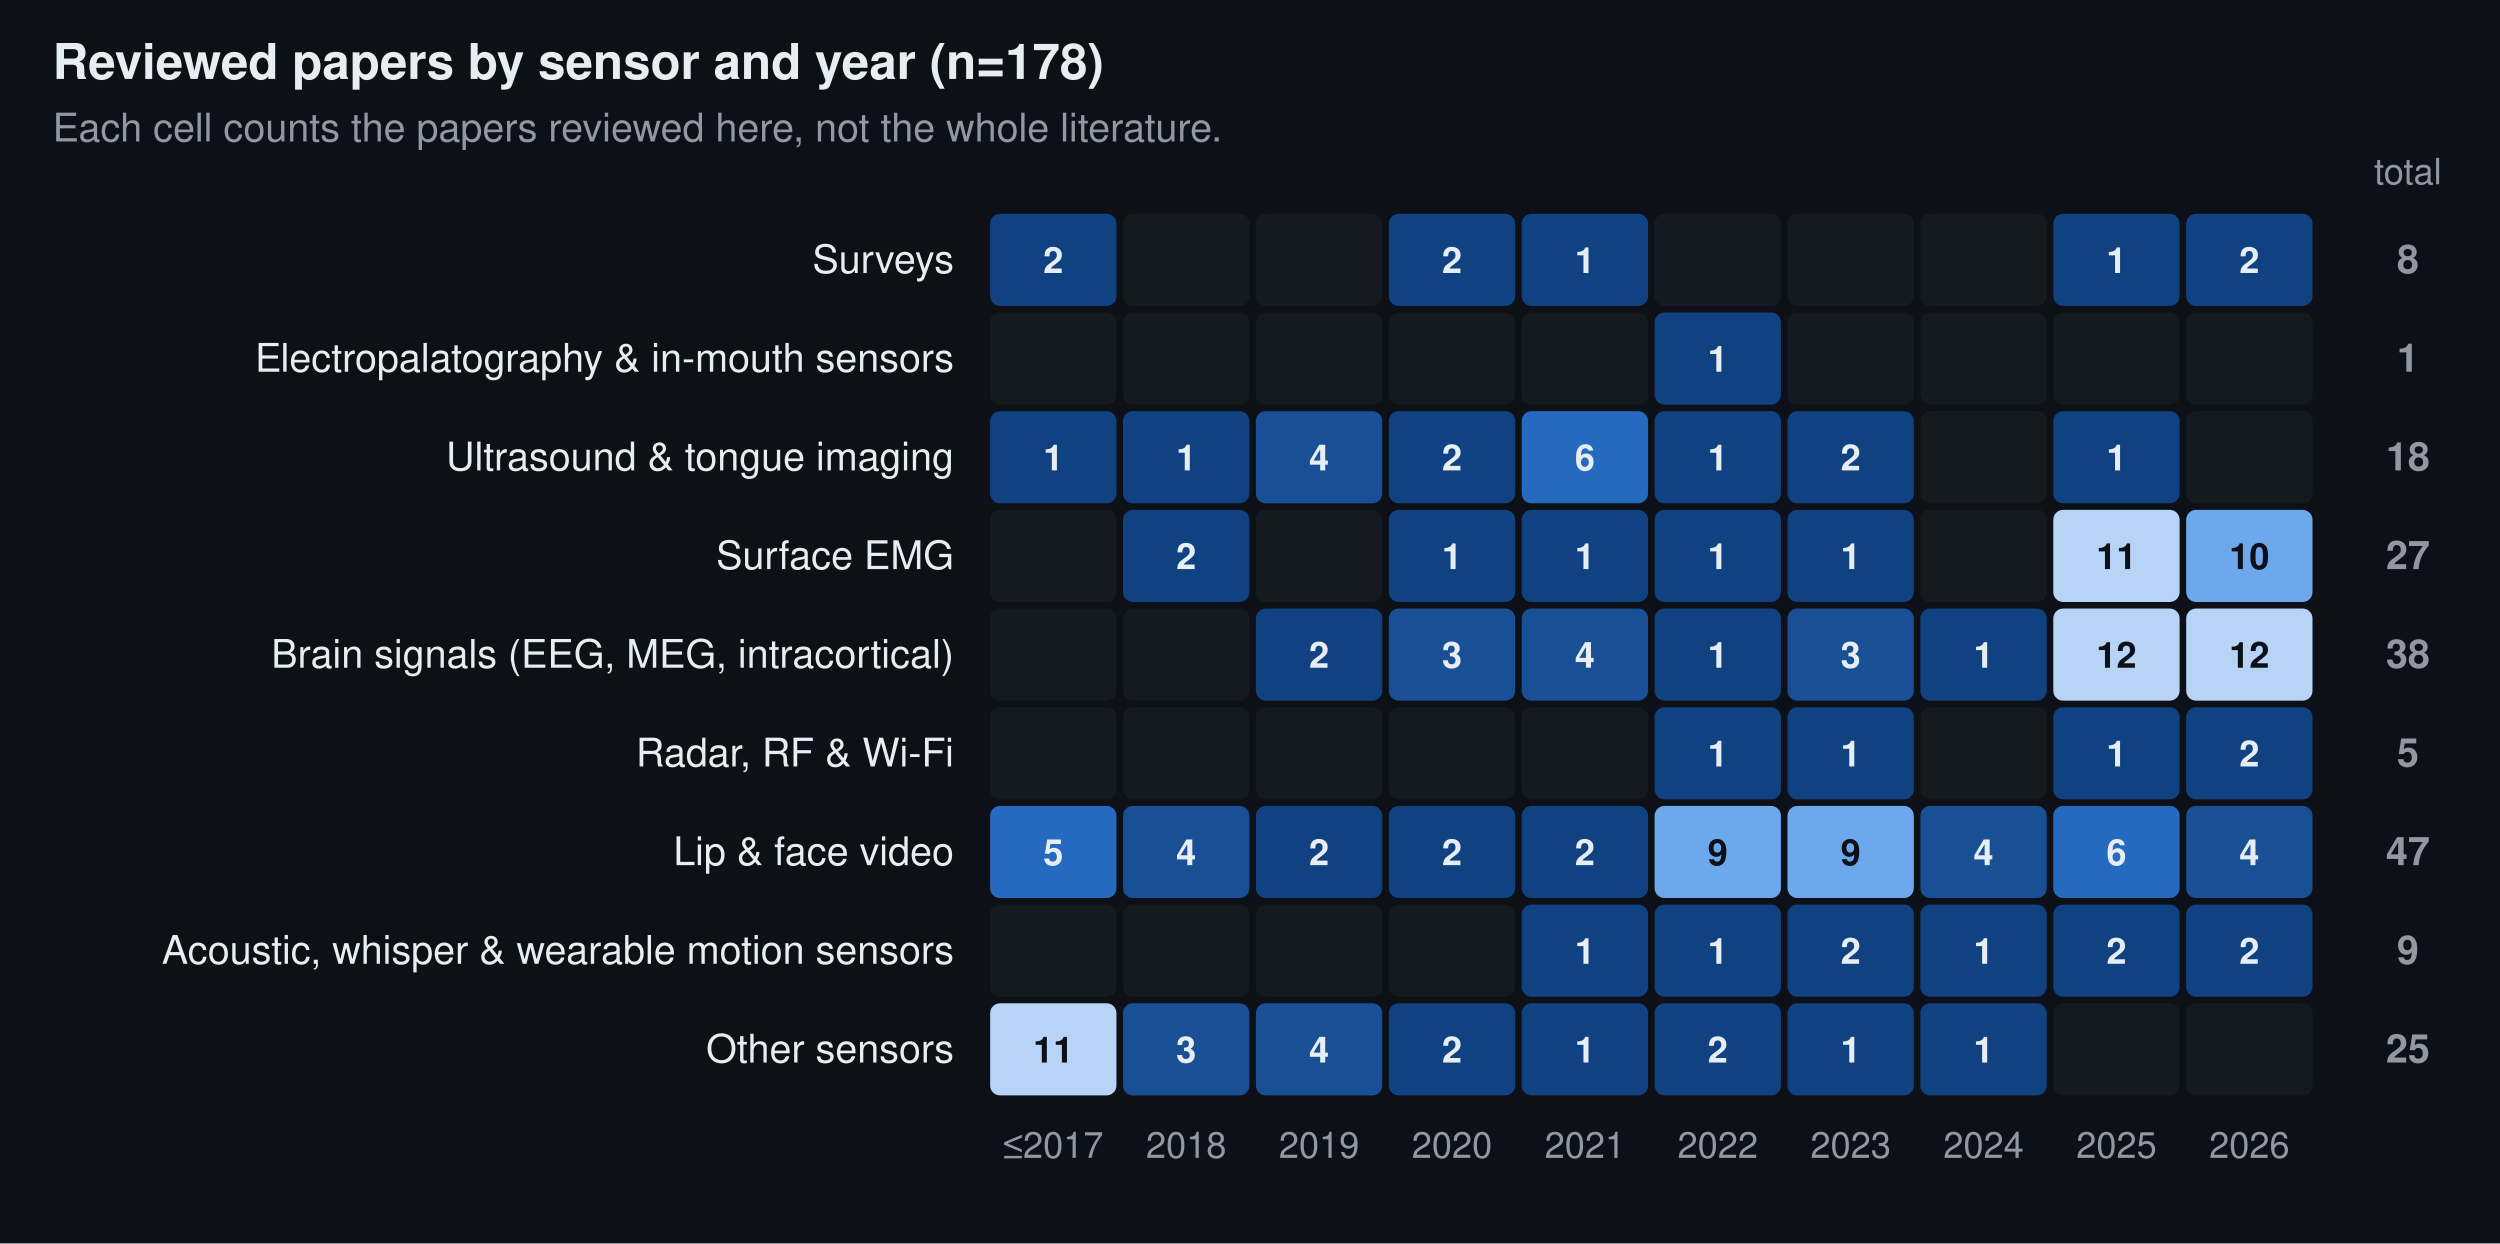
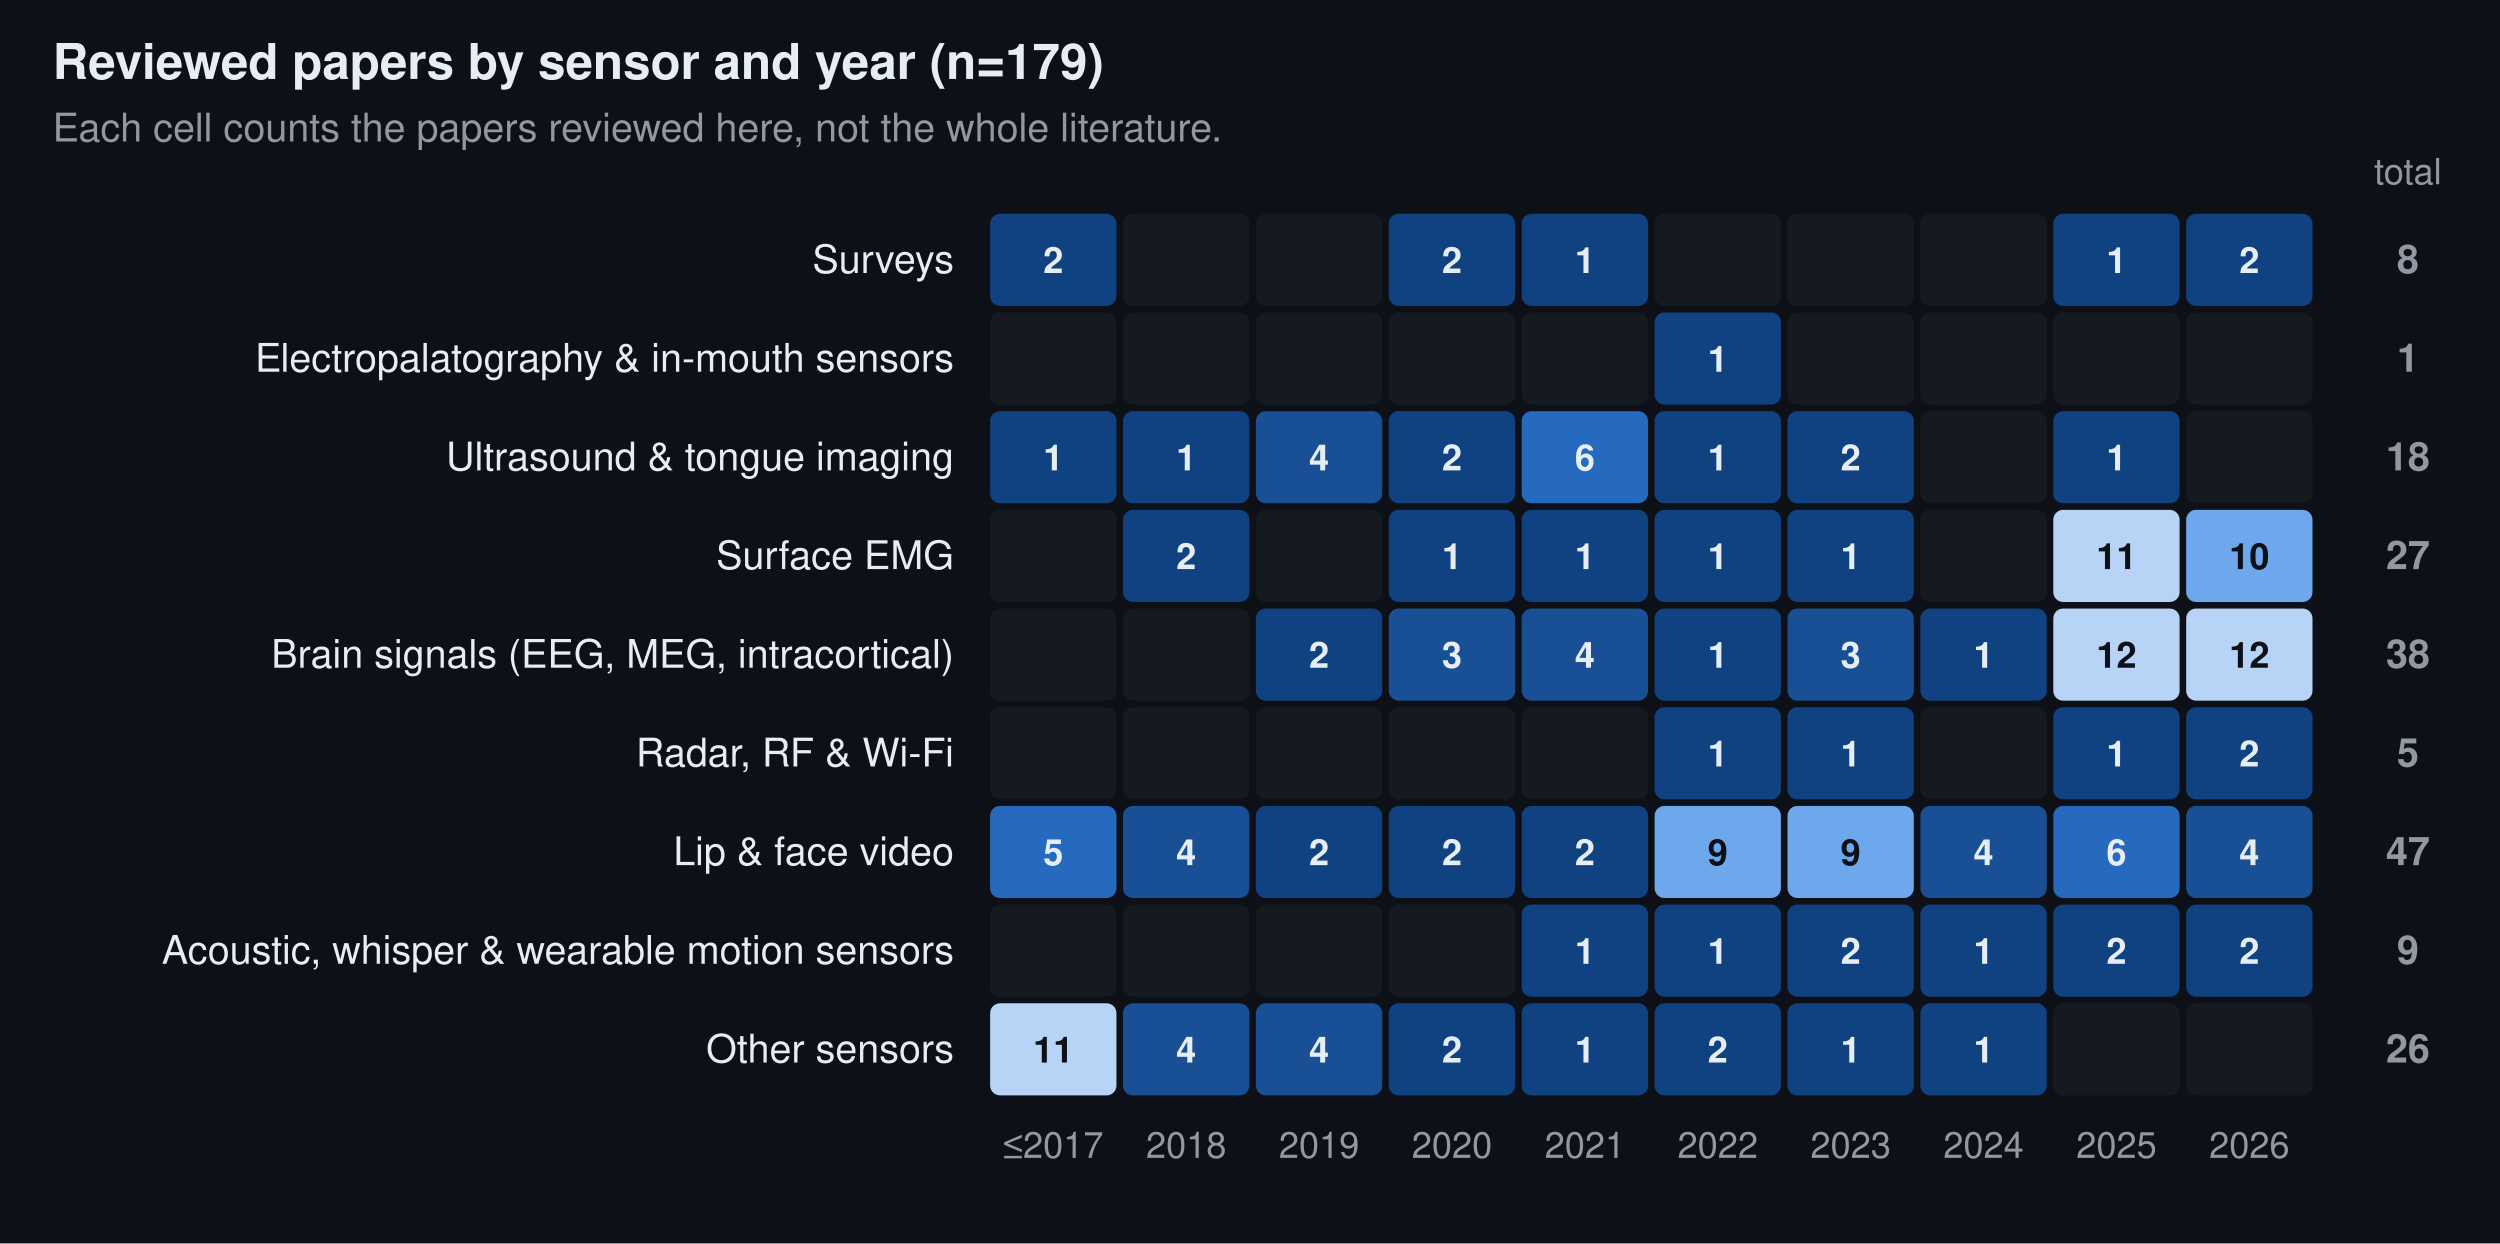
- <svg xmlns="http://www.w3.org/2000/svg" width="760" height="378" viewBox="0 0 760 378" font-family="-apple-system, BlinkMacSystemFont, 'Segoe UI', Helvetica, Arial, sans-serif" role="img" aria-label="Reviewed papers by sensor and year (n=178)">
+ <svg xmlns="http://www.w3.org/2000/svg" width="760" height="378" viewBox="0 0 760 378" font-family="-apple-system, BlinkMacSystemFont, 'Segoe UI', Helvetica, Arial, sans-serif" role="img" aria-label="Reviewed papers by sensor and year (n=179)">
  <rect width="760" height="378" fill="#0d1117" />
-   <text x="16.0" y="24.0" font-size="15" fill="#e6edf3" text-anchor="start" font-weight="600">Reviewed papers by sensor and year (n=178)</text>
+   <text x="16.0" y="24.0" font-size="15" fill="#e6edf3" text-anchor="start" font-weight="600">Reviewed papers by sensor and year (n=179)</text>
  <text x="16.0" y="43.0" font-size="12" fill="#9198a1" text-anchor="start">Each cell counts the papers reviewed here, not the whole literature.</text>
  <text x="320.2" y="352.0" font-size="11" fill="#9198a1" text-anchor="middle">≤2017</text>
  <text x="360.6" y="352.0" font-size="11" fill="#9198a1" text-anchor="middle">2018</text>
  <text x="401.0" y="352.0" font-size="11" fill="#9198a1" text-anchor="middle">2019</text>
  <text x="441.4" y="352.0" font-size="11" fill="#9198a1" text-anchor="middle">2020</text>
  <text x="481.8" y="352.0" font-size="11" fill="#9198a1" text-anchor="middle">2021</text>
  <text x="522.2" y="352.0" font-size="11" fill="#9198a1" text-anchor="middle">2022</text>
  <text x="562.6" y="352.0" font-size="11" fill="#9198a1" text-anchor="middle">2023</text>
  <text x="603.0" y="352.0" font-size="11" fill="#9198a1" text-anchor="middle">2024</text>
  <text x="643.4" y="352.0" font-size="11" fill="#9198a1" text-anchor="middle">2025</text>
  <text x="683.8" y="352.0" font-size="11" fill="#9198a1" text-anchor="middle">2026</text>
  <text x="732.0" y="56.0" font-size="11" fill="#9198a1" text-anchor="middle">total</text>
  <text x="290.0" y="83.0" font-size="12" fill="#e6edf3" text-anchor="end">Surveys</text>
  <rect x="301.0" y="65.0" width="38.4" height="28.0" rx="3" fill="#104281" />
  <text x="320.2" y="83.0" font-size="11" fill="#e6edf3" text-anchor="middle" font-weight="600">2</text>
  <rect x="341.4" y="65.0" width="38.4" height="28.0" rx="3" fill="#151a21" />
  <rect x="381.8" y="65.0" width="38.4" height="28.0" rx="3" fill="#151a21" />
  <rect x="422.2" y="65.0" width="38.4" height="28.0" rx="3" fill="#104281" />
  <text x="441.4" y="83.0" font-size="11" fill="#e6edf3" text-anchor="middle" font-weight="600">2</text>
  <rect x="462.6" y="65.0" width="38.4" height="28.0" rx="3" fill="#104281" />
  <text x="481.8" y="83.0" font-size="11" fill="#e6edf3" text-anchor="middle" font-weight="600">1</text>
  <rect x="503.0" y="65.0" width="38.4" height="28.0" rx="3" fill="#151a21" />
  <rect x="543.4" y="65.0" width="38.4" height="28.0" rx="3" fill="#151a21" />
  <rect x="583.8" y="65.0" width="38.4" height="28.0" rx="3" fill="#151a21" />
  <rect x="624.2" y="65.0" width="38.4" height="28.0" rx="3" fill="#104281" />
  <text x="643.4" y="83.0" font-size="11" fill="#e6edf3" text-anchor="middle" font-weight="600">1</text>
  <rect x="664.6" y="65.0" width="38.4" height="28.0" rx="3" fill="#104281" />
  <text x="683.8" y="83.0" font-size="11" fill="#e6edf3" text-anchor="middle" font-weight="600">2</text>
  <text x="732.0" y="83.0" font-size="12" fill="#9198a1" text-anchor="middle" font-weight="600">8</text>
  <text x="290.0" y="113.0" font-size="12" fill="#e6edf3" text-anchor="end">Electropalatography &amp; in-mouth sensors</text>
  <rect x="301.0" y="95.0" width="38.4" height="28.0" rx="3" fill="#151a21" />
  <rect x="341.4" y="95.0" width="38.4" height="28.0" rx="3" fill="#151a21" />
  <rect x="381.8" y="95.0" width="38.4" height="28.0" rx="3" fill="#151a21" />
  <rect x="422.2" y="95.0" width="38.4" height="28.0" rx="3" fill="#151a21" />
  <rect x="462.6" y="95.0" width="38.4" height="28.0" rx="3" fill="#151a21" />
  <rect x="503.0" y="95.0" width="38.4" height="28.0" rx="3" fill="#104281" />
  <text x="522.2" y="113.0" font-size="11" fill="#e6edf3" text-anchor="middle" font-weight="600">1</text>
  <rect x="543.4" y="95.0" width="38.4" height="28.0" rx="3" fill="#151a21" />
  <rect x="583.8" y="95.0" width="38.4" height="28.0" rx="3" fill="#151a21" />
  <rect x="624.2" y="95.0" width="38.4" height="28.0" rx="3" fill="#151a21" />
  <rect x="664.6" y="95.0" width="38.4" height="28.0" rx="3" fill="#151a21" />
  <text x="732.0" y="113.0" font-size="12" fill="#9198a1" text-anchor="middle" font-weight="600">1</text>
  <text x="290.0" y="143.0" font-size="12" fill="#e6edf3" text-anchor="end">Ultrasound &amp; tongue imaging</text>
  <rect x="301.0" y="125.0" width="38.4" height="28.0" rx="3" fill="#104281" />
  <text x="320.2" y="143.0" font-size="11" fill="#e6edf3" text-anchor="middle" font-weight="600">1</text>
  <rect x="341.4" y="125.0" width="38.4" height="28.0" rx="3" fill="#104281" />
  <text x="360.6" y="143.0" font-size="11" fill="#e6edf3" text-anchor="middle" font-weight="600">1</text>
  <rect x="381.8" y="125.0" width="38.4" height="28.0" rx="3" fill="#184f95" />
  <text x="401.0" y="143.0" font-size="11" fill="#e6edf3" text-anchor="middle" font-weight="600">4</text>
  <rect x="422.2" y="125.0" width="38.4" height="28.0" rx="3" fill="#104281" />
  <text x="441.4" y="143.0" font-size="11" fill="#e6edf3" text-anchor="middle" font-weight="600">2</text>
  <rect x="462.6" y="125.0" width="38.4" height="28.0" rx="3" fill="#256abf" />
  <text x="481.8" y="143.0" font-size="11" fill="#e6edf3" text-anchor="middle" font-weight="600">6</text>
  <rect x="503.0" y="125.0" width="38.4" height="28.0" rx="3" fill="#104281" />
  <text x="522.2" y="143.0" font-size="11" fill="#e6edf3" text-anchor="middle" font-weight="600">1</text>
  <rect x="543.4" y="125.0" width="38.4" height="28.0" rx="3" fill="#104281" />
  <text x="562.6" y="143.0" font-size="11" fill="#e6edf3" text-anchor="middle" font-weight="600">2</text>
  <rect x="583.8" y="125.0" width="38.4" height="28.0" rx="3" fill="#151a21" />
  <rect x="624.2" y="125.0" width="38.4" height="28.0" rx="3" fill="#104281" />
  <text x="643.4" y="143.0" font-size="11" fill="#e6edf3" text-anchor="middle" font-weight="600">1</text>
  <rect x="664.6" y="125.0" width="38.4" height="28.0" rx="3" fill="#151a21" />
  <text x="732.0" y="143.0" font-size="12" fill="#9198a1" text-anchor="middle" font-weight="600">18</text>
  <text x="290.0" y="173.0" font-size="12" fill="#e6edf3" text-anchor="end">Surface EMG</text>
  <rect x="301.0" y="155.0" width="38.4" height="28.0" rx="3" fill="#151a21" />
  <rect x="341.4" y="155.0" width="38.4" height="28.0" rx="3" fill="#104281" />
  <text x="360.6" y="173.0" font-size="11" fill="#e6edf3" text-anchor="middle" font-weight="600">2</text>
  <rect x="381.8" y="155.0" width="38.4" height="28.0" rx="3" fill="#151a21" />
  <rect x="422.2" y="155.0" width="38.4" height="28.0" rx="3" fill="#104281" />
  <text x="441.4" y="173.0" font-size="11" fill="#e6edf3" text-anchor="middle" font-weight="600">1</text>
  <rect x="462.6" y="155.0" width="38.4" height="28.0" rx="3" fill="#104281" />
  <text x="481.8" y="173.0" font-size="11" fill="#e6edf3" text-anchor="middle" font-weight="600">1</text>
  <rect x="503.0" y="155.0" width="38.4" height="28.0" rx="3" fill="#104281" />
  <text x="522.2" y="173.0" font-size="11" fill="#e6edf3" text-anchor="middle" font-weight="600">1</text>
  <rect x="543.4" y="155.0" width="38.4" height="28.0" rx="3" fill="#104281" />
  <text x="562.6" y="173.0" font-size="11" fill="#e6edf3" text-anchor="middle" font-weight="600">1</text>
  <rect x="583.8" y="155.0" width="38.4" height="28.0" rx="3" fill="#151a21" />
  <rect x="624.2" y="155.0" width="38.4" height="28.0" rx="3" fill="#b7d3f6" />
  <text x="643.4" y="173.0" font-size="11" fill="#0d1117" text-anchor="middle" font-weight="600">11</text>
  <rect x="664.6" y="155.0" width="38.4" height="28.0" rx="3" fill="#6da7ec" />
  <text x="683.8" y="173.0" font-size="11" fill="#0d1117" text-anchor="middle" font-weight="600">10</text>
  <text x="732.0" y="173.0" font-size="12" fill="#9198a1" text-anchor="middle" font-weight="600">27</text>
  <text x="290.0" y="203.0" font-size="12" fill="#e6edf3" text-anchor="end">Brain signals (EEG, MEG, intracortical)</text>
  <rect x="301.0" y="185.0" width="38.4" height="28.0" rx="3" fill="#151a21" />
  <rect x="341.4" y="185.0" width="38.4" height="28.0" rx="3" fill="#151a21" />
  <rect x="381.8" y="185.0" width="38.4" height="28.0" rx="3" fill="#104281" />
  <text x="401.0" y="203.0" font-size="11" fill="#e6edf3" text-anchor="middle" font-weight="600">2</text>
  <rect x="422.2" y="185.0" width="38.4" height="28.0" rx="3" fill="#184f95" />
  <text x="441.4" y="203.0" font-size="11" fill="#e6edf3" text-anchor="middle" font-weight="600">3</text>
  <rect x="462.6" y="185.0" width="38.4" height="28.0" rx="3" fill="#184f95" />
  <text x="481.8" y="203.0" font-size="11" fill="#e6edf3" text-anchor="middle" font-weight="600">4</text>
  <rect x="503.0" y="185.0" width="38.4" height="28.0" rx="3" fill="#104281" />
  <text x="522.2" y="203.0" font-size="11" fill="#e6edf3" text-anchor="middle" font-weight="600">1</text>
  <rect x="543.4" y="185.0" width="38.4" height="28.0" rx="3" fill="#184f95" />
  <text x="562.6" y="203.0" font-size="11" fill="#e6edf3" text-anchor="middle" font-weight="600">3</text>
  <rect x="583.8" y="185.0" width="38.4" height="28.0" rx="3" fill="#104281" />
  <text x="603.0" y="203.0" font-size="11" fill="#e6edf3" text-anchor="middle" font-weight="600">1</text>
  <rect x="624.2" y="185.0" width="38.4" height="28.0" rx="3" fill="#b7d3f6" />
  <text x="643.4" y="203.0" font-size="11" fill="#0d1117" text-anchor="middle" font-weight="600">12</text>
  <rect x="664.6" y="185.0" width="38.4" height="28.0" rx="3" fill="#b7d3f6" />
  <text x="683.8" y="203.0" font-size="11" fill="#0d1117" text-anchor="middle" font-weight="600">12</text>
  <text x="732.0" y="203.0" font-size="12" fill="#9198a1" text-anchor="middle" font-weight="600">38</text>
  <text x="290.0" y="233.0" font-size="12" fill="#e6edf3" text-anchor="end">Radar, RF &amp; Wi-Fi</text>
  <rect x="301.0" y="215.0" width="38.4" height="28.0" rx="3" fill="#151a21" />
  <rect x="341.4" y="215.0" width="38.4" height="28.0" rx="3" fill="#151a21" />
  <rect x="381.8" y="215.0" width="38.4" height="28.0" rx="3" fill="#151a21" />
  <rect x="422.2" y="215.0" width="38.4" height="28.0" rx="3" fill="#151a21" />
  <rect x="462.6" y="215.0" width="38.4" height="28.0" rx="3" fill="#151a21" />
  <rect x="503.0" y="215.0" width="38.4" height="28.0" rx="3" fill="#104281" />
  <text x="522.2" y="233.0" font-size="11" fill="#e6edf3" text-anchor="middle" font-weight="600">1</text>
  <rect x="543.4" y="215.0" width="38.4" height="28.0" rx="3" fill="#104281" />
  <text x="562.6" y="233.0" font-size="11" fill="#e6edf3" text-anchor="middle" font-weight="600">1</text>
  <rect x="583.8" y="215.0" width="38.4" height="28.0" rx="3" fill="#151a21" />
  <rect x="624.2" y="215.0" width="38.4" height="28.0" rx="3" fill="#104281" />
  <text x="643.4" y="233.0" font-size="11" fill="#e6edf3" text-anchor="middle" font-weight="600">1</text>
  <rect x="664.6" y="215.0" width="38.4" height="28.0" rx="3" fill="#104281" />
  <text x="683.8" y="233.0" font-size="11" fill="#e6edf3" text-anchor="middle" font-weight="600">2</text>
  <text x="732.0" y="233.0" font-size="12" fill="#9198a1" text-anchor="middle" font-weight="600">5</text>
  <text x="290.0" y="263.0" font-size="12" fill="#e6edf3" text-anchor="end">Lip &amp; face video</text>
  <rect x="301.0" y="245.0" width="38.4" height="28.0" rx="3" fill="#256abf" />
  <text x="320.2" y="263.0" font-size="11" fill="#e6edf3" text-anchor="middle" font-weight="600">5</text>
  <rect x="341.4" y="245.0" width="38.4" height="28.0" rx="3" fill="#184f95" />
  <text x="360.6" y="263.0" font-size="11" fill="#e6edf3" text-anchor="middle" font-weight="600">4</text>
  <rect x="381.8" y="245.0" width="38.4" height="28.0" rx="3" fill="#104281" />
  <text x="401.0" y="263.0" font-size="11" fill="#e6edf3" text-anchor="middle" font-weight="600">2</text>
  <rect x="422.2" y="245.0" width="38.4" height="28.0" rx="3" fill="#104281" />
  <text x="441.4" y="263.0" font-size="11" fill="#e6edf3" text-anchor="middle" font-weight="600">2</text>
  <rect x="462.6" y="245.0" width="38.4" height="28.0" rx="3" fill="#104281" />
  <text x="481.8" y="263.0" font-size="11" fill="#e6edf3" text-anchor="middle" font-weight="600">2</text>
  <rect x="503.0" y="245.0" width="38.4" height="28.0" rx="3" fill="#6da7ec" />
  <text x="522.2" y="263.0" font-size="11" fill="#0d1117" text-anchor="middle" font-weight="600">9</text>
  <rect x="543.4" y="245.0" width="38.4" height="28.0" rx="3" fill="#6da7ec" />
  <text x="562.6" y="263.0" font-size="11" fill="#0d1117" text-anchor="middle" font-weight="600">9</text>
  <rect x="583.8" y="245.0" width="38.4" height="28.0" rx="3" fill="#184f95" />
  <text x="603.0" y="263.0" font-size="11" fill="#e6edf3" text-anchor="middle" font-weight="600">4</text>
  <rect x="624.2" y="245.0" width="38.4" height="28.0" rx="3" fill="#256abf" />
  <text x="643.4" y="263.0" font-size="11" fill="#e6edf3" text-anchor="middle" font-weight="600">6</text>
  <rect x="664.6" y="245.0" width="38.4" height="28.0" rx="3" fill="#184f95" />
  <text x="683.8" y="263.0" font-size="11" fill="#e6edf3" text-anchor="middle" font-weight="600">4</text>
  <text x="732.0" y="263.0" font-size="12" fill="#9198a1" text-anchor="middle" font-weight="600">47</text>
  <text x="290.0" y="293.0" font-size="12" fill="#e6edf3" text-anchor="end">Acoustic, whisper &amp; wearable motion sensors</text>
  <rect x="301.0" y="275.0" width="38.4" height="28.0" rx="3" fill="#151a21" />
  <rect x="341.4" y="275.0" width="38.4" height="28.0" rx="3" fill="#151a21" />
  <rect x="381.8" y="275.0" width="38.4" height="28.0" rx="3" fill="#151a21" />
  <rect x="422.2" y="275.0" width="38.4" height="28.0" rx="3" fill="#151a21" />
  <rect x="462.6" y="275.0" width="38.4" height="28.0" rx="3" fill="#104281" />
  <text x="481.8" y="293.0" font-size="11" fill="#e6edf3" text-anchor="middle" font-weight="600">1</text>
  <rect x="503.0" y="275.0" width="38.4" height="28.0" rx="3" fill="#104281" />
  <text x="522.2" y="293.0" font-size="11" fill="#e6edf3" text-anchor="middle" font-weight="600">1</text>
  <rect x="543.4" y="275.0" width="38.4" height="28.0" rx="3" fill="#104281" />
  <text x="562.6" y="293.0" font-size="11" fill="#e6edf3" text-anchor="middle" font-weight="600">2</text>
  <rect x="583.8" y="275.0" width="38.4" height="28.0" rx="3" fill="#104281" />
  <text x="603.0" y="293.0" font-size="11" fill="#e6edf3" text-anchor="middle" font-weight="600">1</text>
  <rect x="624.2" y="275.0" width="38.4" height="28.0" rx="3" fill="#104281" />
  <text x="643.4" y="293.0" font-size="11" fill="#e6edf3" text-anchor="middle" font-weight="600">2</text>
  <rect x="664.6" y="275.0" width="38.4" height="28.0" rx="3" fill="#104281" />
  <text x="683.8" y="293.0" font-size="11" fill="#e6edf3" text-anchor="middle" font-weight="600">2</text>
  <text x="732.0" y="293.0" font-size="12" fill="#9198a1" text-anchor="middle" font-weight="600">9</text>
  <text x="290.0" y="323.0" font-size="12" fill="#e6edf3" text-anchor="end">Other sensors</text>
  <rect x="301.0" y="305.0" width="38.4" height="28.0" rx="3" fill="#b7d3f6" />
  <text x="320.2" y="323.0" font-size="11" fill="#0d1117" text-anchor="middle" font-weight="600">11</text>
  <rect x="341.4" y="305.0" width="38.4" height="28.0" rx="3" fill="#184f95" />
-   <text x="360.6" y="323.0" font-size="11" fill="#e6edf3" text-anchor="middle" font-weight="600">3</text>
+   <text x="360.6" y="323.0" font-size="11" fill="#e6edf3" text-anchor="middle" font-weight="600">4</text>
  <rect x="381.8" y="305.0" width="38.4" height="28.0" rx="3" fill="#184f95" />
  <text x="401.0" y="323.0" font-size="11" fill="#e6edf3" text-anchor="middle" font-weight="600">4</text>
  <rect x="422.2" y="305.0" width="38.4" height="28.0" rx="3" fill="#104281" />
  <text x="441.4" y="323.0" font-size="11" fill="#e6edf3" text-anchor="middle" font-weight="600">2</text>
  <rect x="462.6" y="305.0" width="38.4" height="28.0" rx="3" fill="#104281" />
  <text x="481.8" y="323.0" font-size="11" fill="#e6edf3" text-anchor="middle" font-weight="600">1</text>
  <rect x="503.0" y="305.0" width="38.4" height="28.0" rx="3" fill="#104281" />
  <text x="522.2" y="323.0" font-size="11" fill="#e6edf3" text-anchor="middle" font-weight="600">2</text>
  <rect x="543.4" y="305.0" width="38.4" height="28.0" rx="3" fill="#104281" />
  <text x="562.6" y="323.0" font-size="11" fill="#e6edf3" text-anchor="middle" font-weight="600">1</text>
  <rect x="583.8" y="305.0" width="38.4" height="28.0" rx="3" fill="#104281" />
  <text x="603.0" y="323.0" font-size="11" fill="#e6edf3" text-anchor="middle" font-weight="600">1</text>
  <rect x="624.2" y="305.0" width="38.4" height="28.0" rx="3" fill="#151a21" />
  <rect x="664.6" y="305.0" width="38.4" height="28.0" rx="3" fill="#151a21" />
-   <text x="732.0" y="323.0" font-size="12" fill="#9198a1" text-anchor="middle" font-weight="600">25</text>
+   <text x="732.0" y="323.0" font-size="12" fill="#9198a1" text-anchor="middle" font-weight="600">26</text>
</svg>
